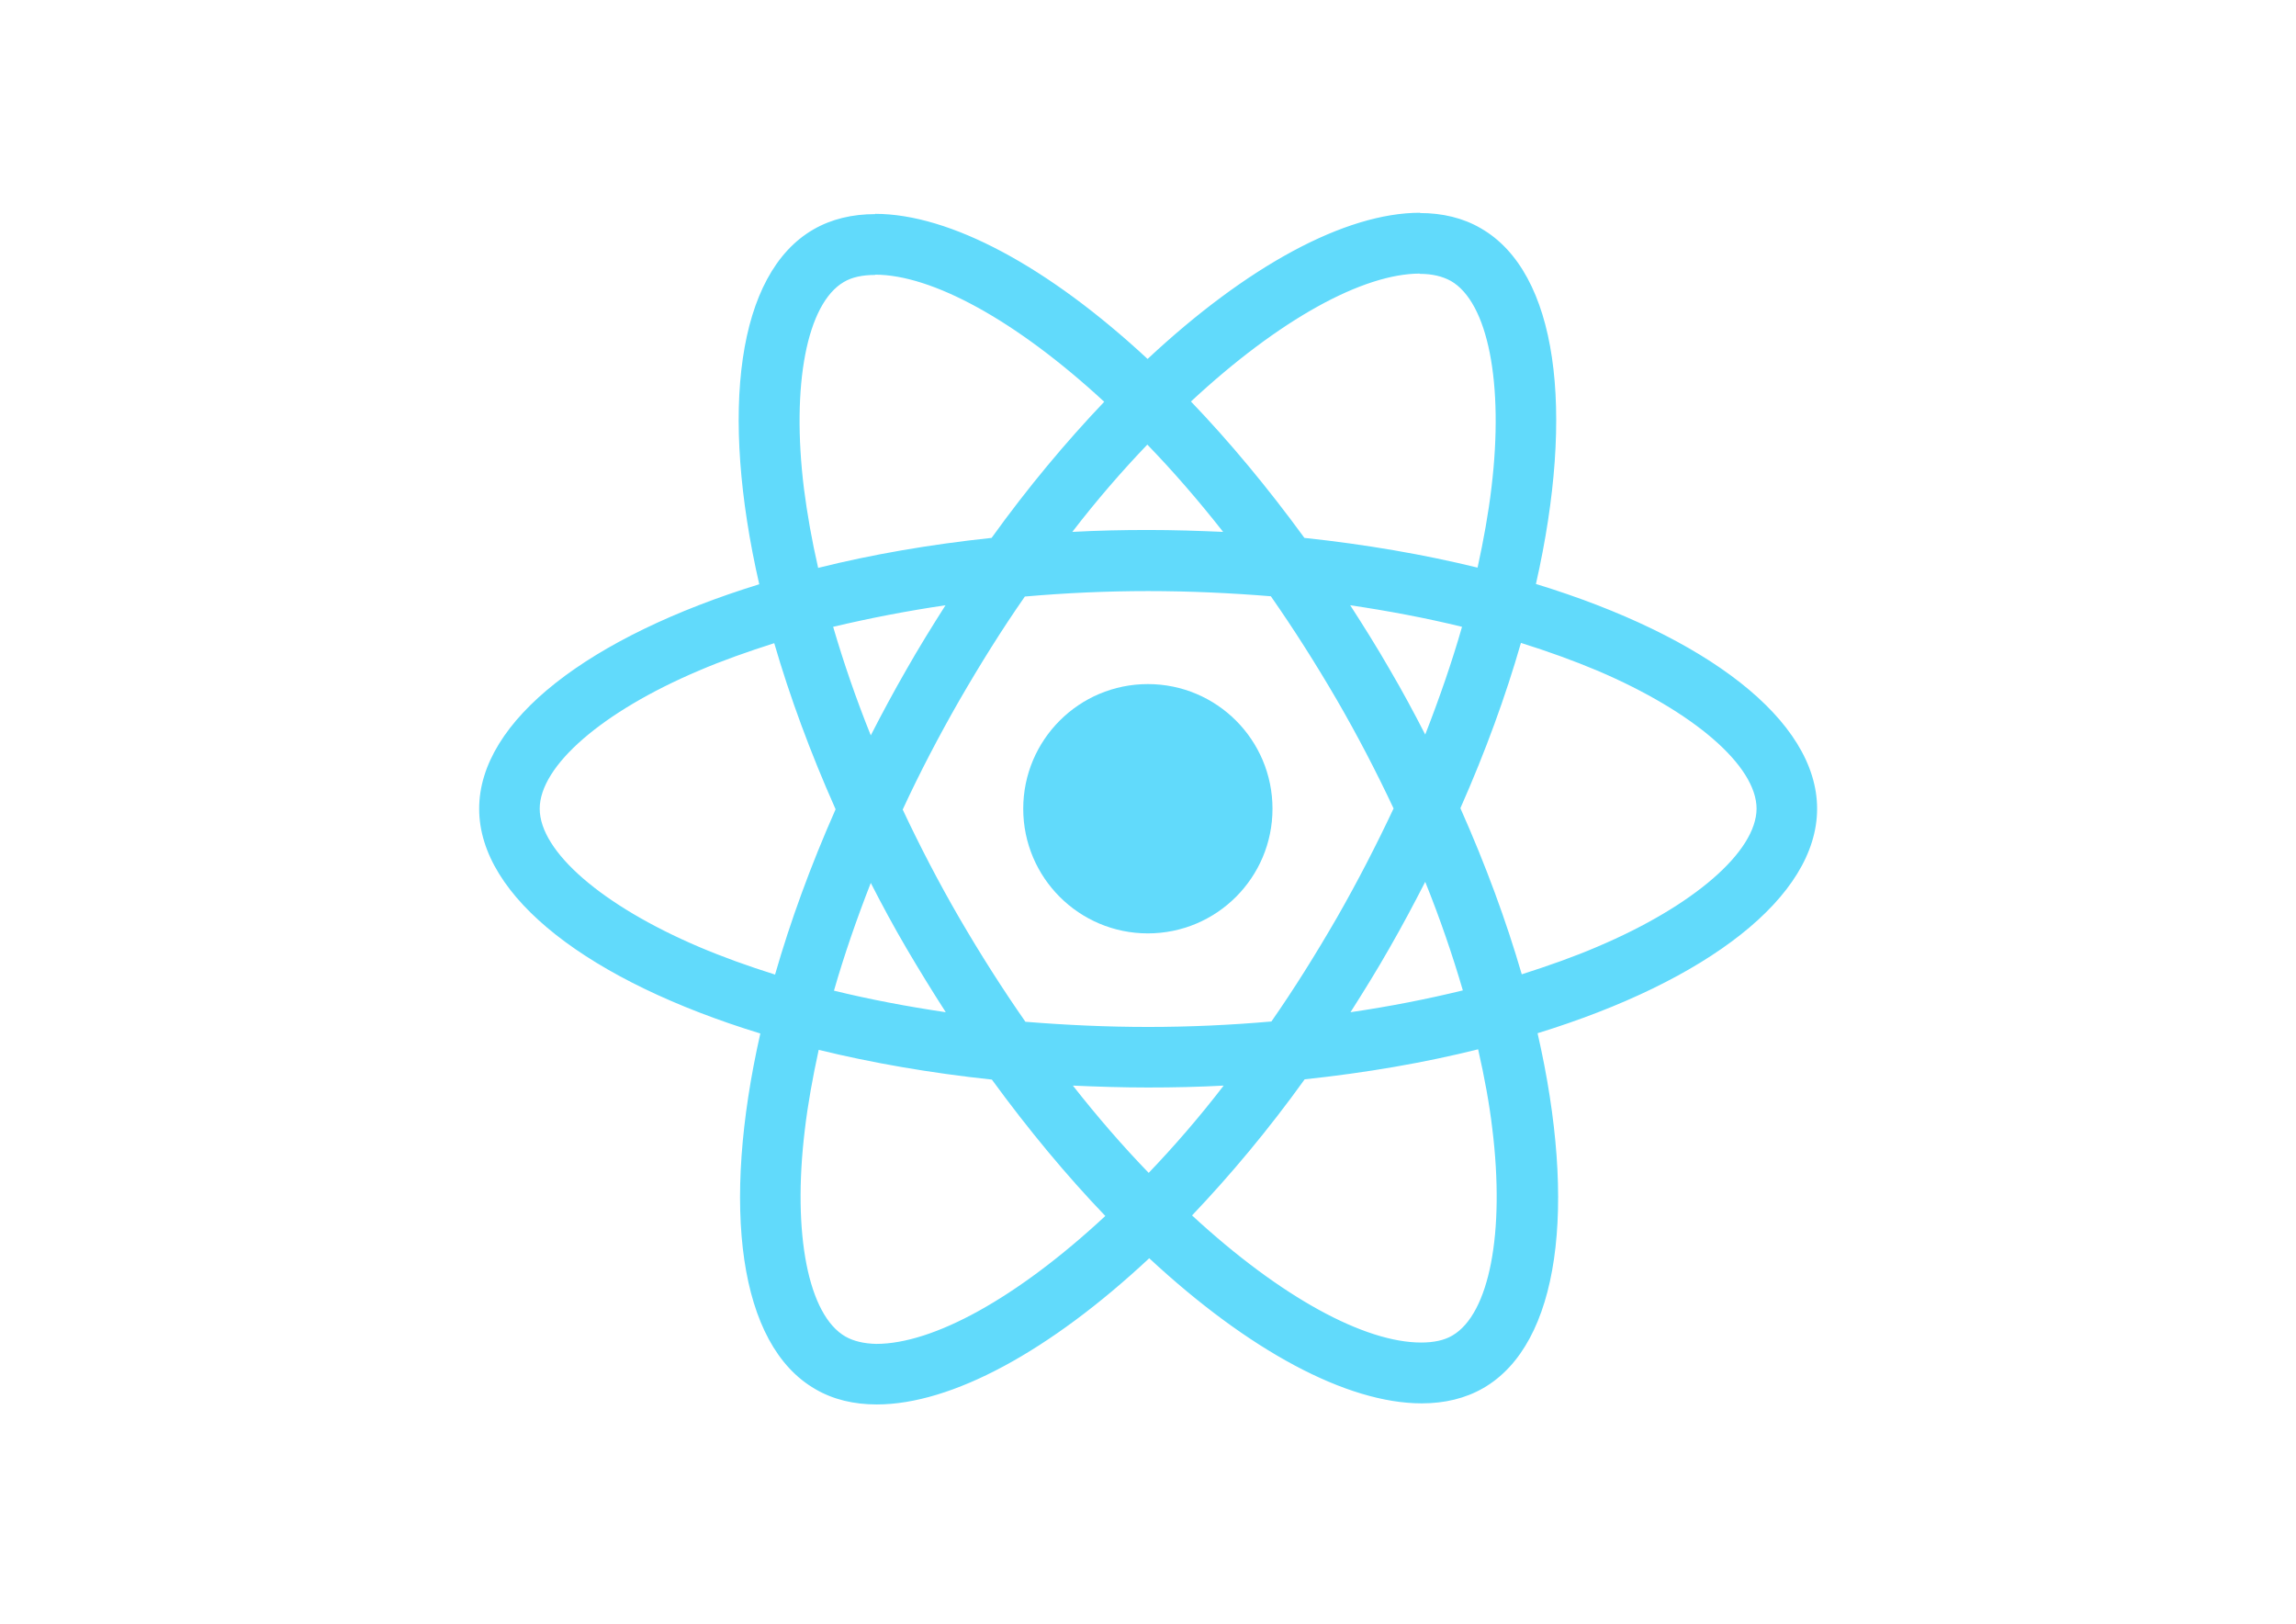
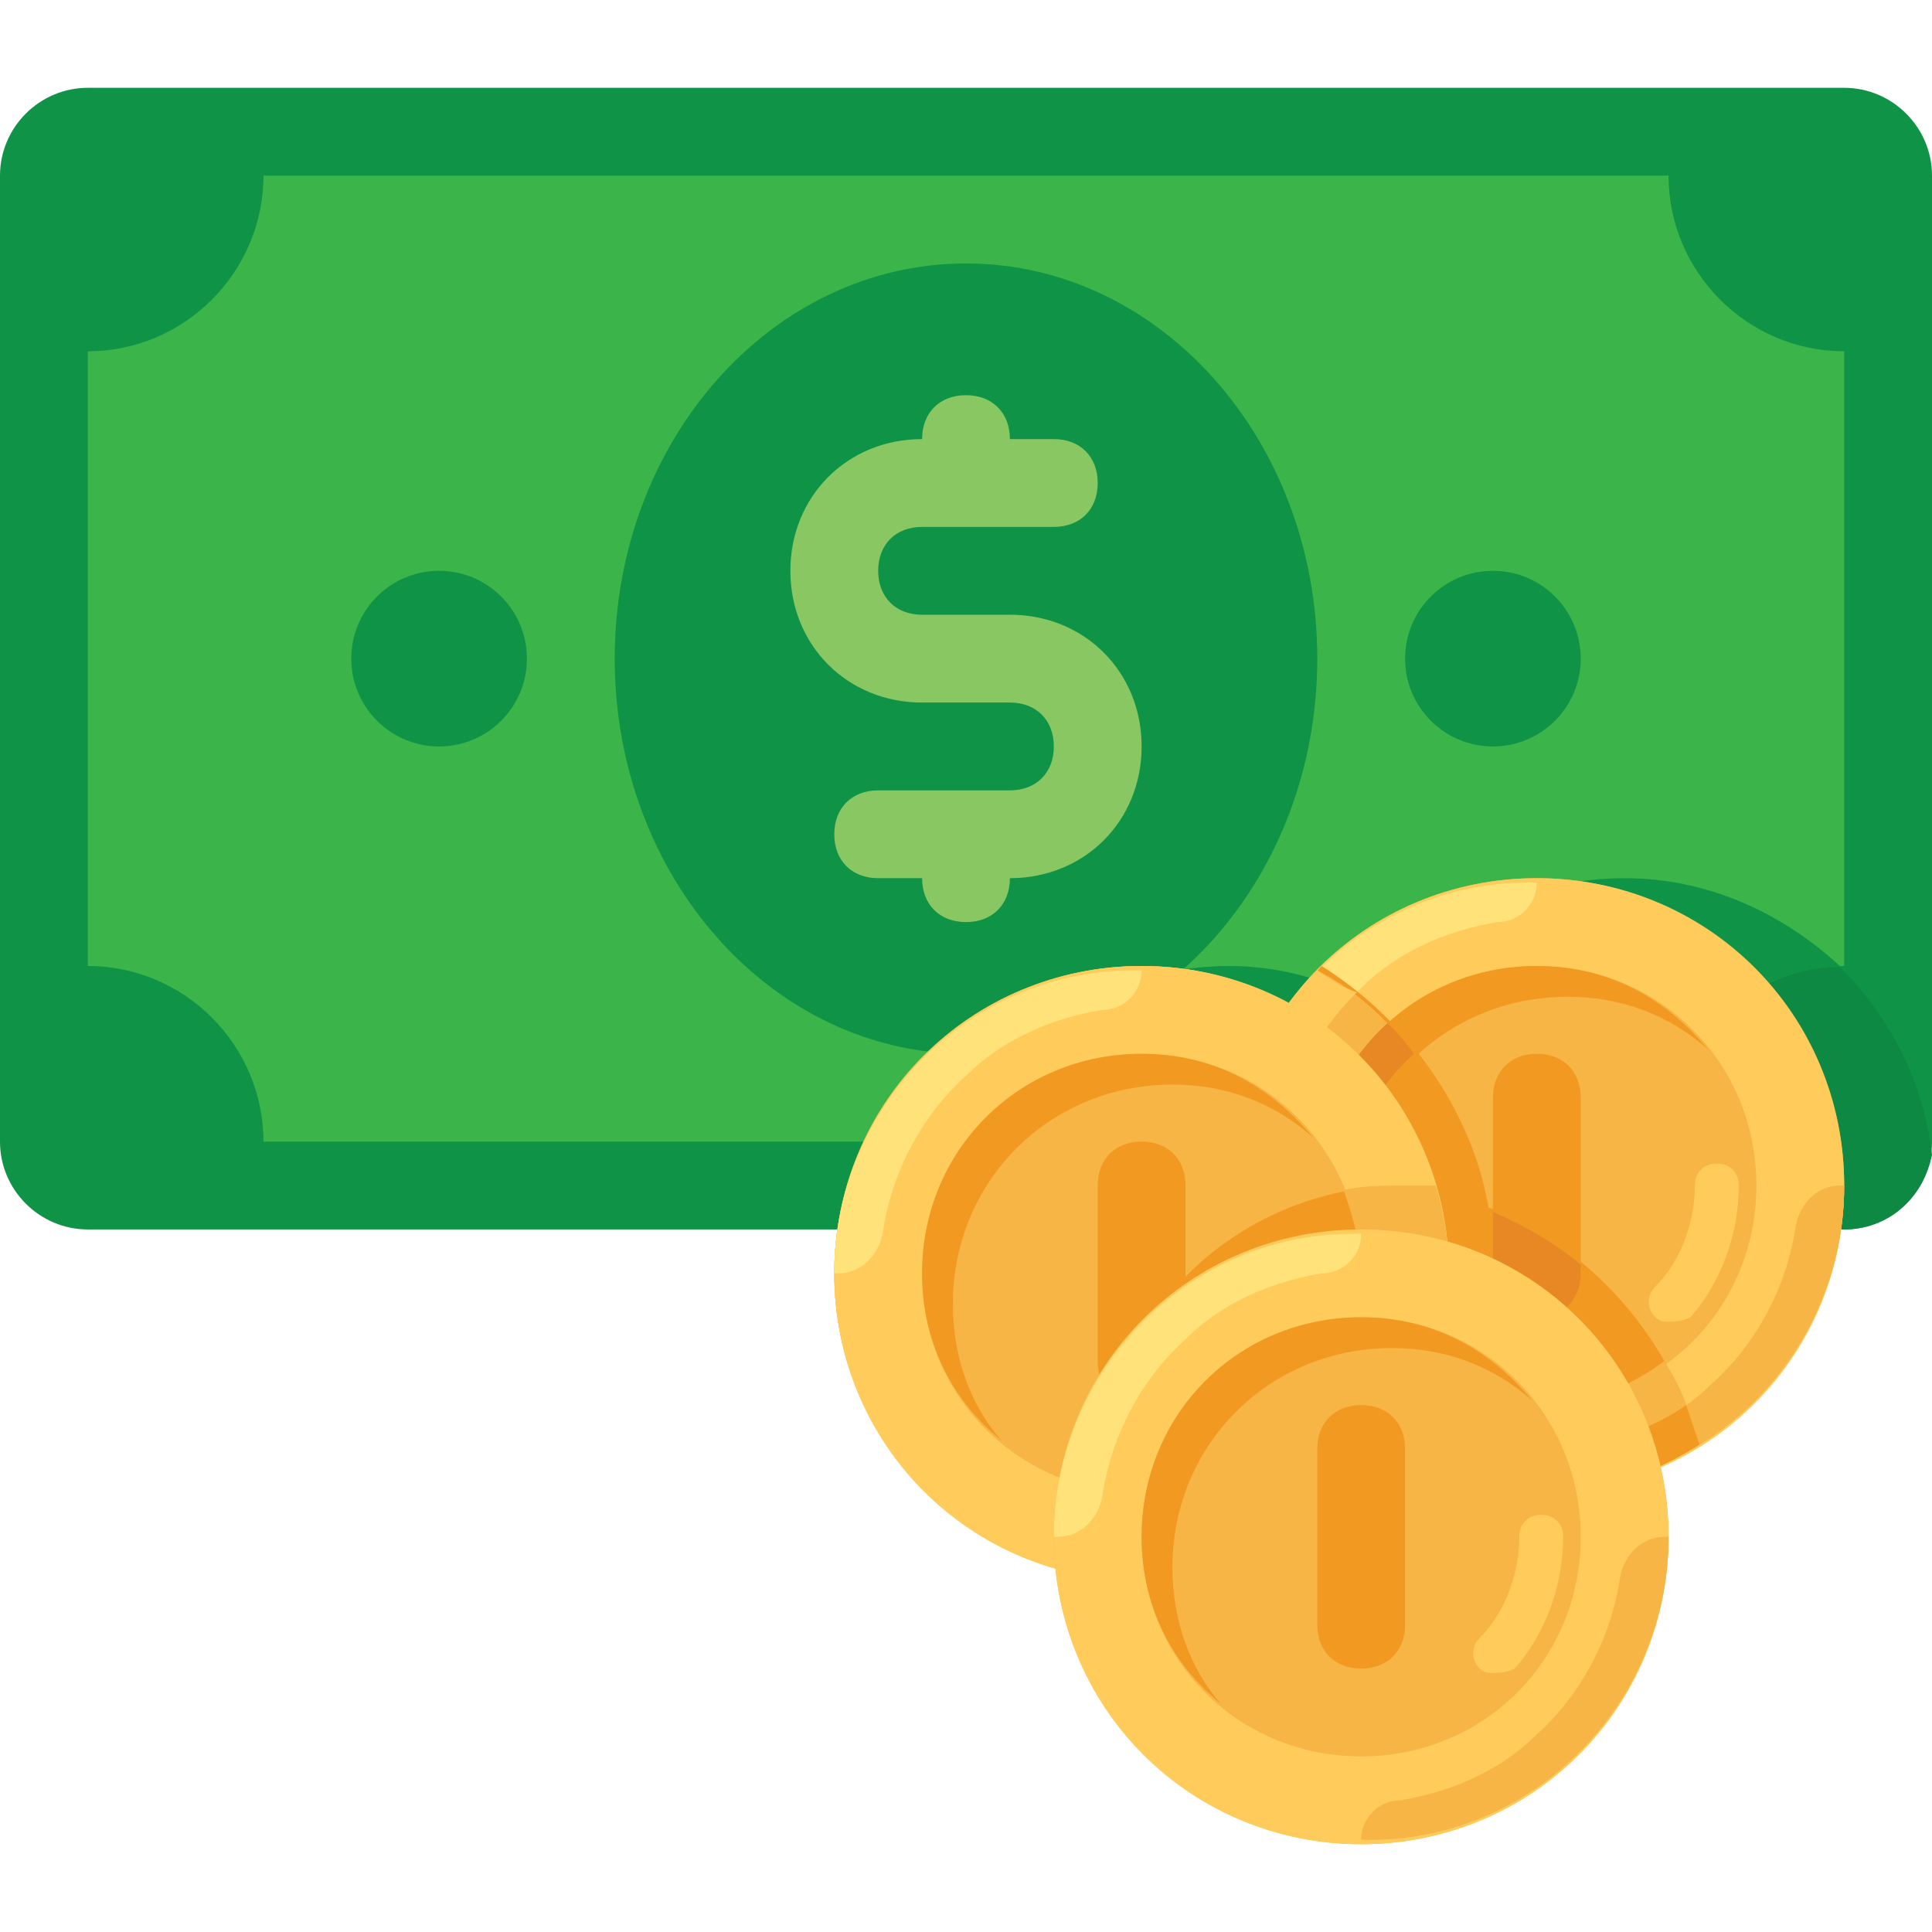
- <svg xmlns="http://www.w3.org/2000/svg" viewBox="0 0 841.9 595.3">
-   <g fill="#61DAFB">
-     <path d="M666.3 296.5c0-32.5-40.7-63.3-103.1-82.4 14.4-63.6 8-114.2-20.2-130.4-6.5-3.8-14.1-5.6-22.4-5.6v22.3c4.6 0 8.3.9 11.4 2.6 13.6 7.8 19.5 37.5 14.9 75.7-1.1 9.4-2.9 19.3-5.1 29.4-19.6-4.8-41-8.5-63.5-10.9-13.5-18.5-27.5-35.3-41.6-50 32.6-30.3 63.2-46.9 84-46.9V78c-27.5 0-63.5 19.6-99.9 53.6-36.4-33.8-72.4-53.2-99.9-53.2v22.3c20.7 0 51.4 16.5 84 46.6-14 14.7-28 31.4-41.3 49.9-22.6 2.4-44 6.1-63.6 11-2.3-10-4-19.7-5.2-29-4.7-38.2 1.1-67.9 14.6-75.8 3-1.8 6.9-2.6 11.5-2.6V78.5c-8.4 0-16 1.8-22.6 5.6-28.1 16.2-34.4 66.7-19.9 130.1-62.2 19.2-102.7 49.9-102.7 82.3 0 32.5 40.7 63.3 103.1 82.4-14.4 63.6-8 114.2 20.2 130.4 6.5 3.8 14.1 5.6 22.5 5.6 27.5 0 63.5-19.6 99.9-53.6 36.4 33.8 72.4 53.2 99.9 53.2 8.4 0 16-1.8 22.6-5.6 28.1-16.2 34.4-66.7 19.9-130.1 62-19.1 102.5-49.9 102.5-82.3zm-130.2-66.7c-3.7 12.9-8.3 26.2-13.5 39.5-4.1-8-8.4-16-13.1-24-4.6-8-9.5-15.8-14.4-23.4 14.2 2.1 27.9 4.7 41 7.9zm-45.8 106.5c-7.8 13.5-15.8 26.3-24.1 38.2-14.9 1.3-30 2-45.2 2-15.1 0-30.2-.7-45-1.9-8.3-11.9-16.4-24.6-24.2-38-7.6-13.1-14.5-26.4-20.8-39.8 6.2-13.4 13.2-26.8 20.7-39.9 7.8-13.5 15.8-26.3 24.1-38.2 14.9-1.3 30-2 45.2-2 15.1 0 30.2.7 45 1.9 8.3 11.9 16.4 24.6 24.2 38 7.6 13.1 14.5 26.4 20.8 39.8-6.3 13.4-13.2 26.8-20.7 39.9zm32.3-13c5.4 13.4 10 26.8 13.8 39.8-13.1 3.2-26.9 5.9-41.2 8 4.9-7.7 9.8-15.6 14.4-23.7 4.6-8 8.9-16.1 13-24.1zM421.2 430c-9.3-9.6-18.6-20.3-27.8-32 9 .4 18.2.7 27.5.7 9.4 0 18.7-.2 27.8-.7-9 11.7-18.3 22.4-27.5 32zm-74.4-58.9c-14.2-2.1-27.9-4.7-41-7.9 3.7-12.9 8.3-26.2 13.5-39.5 4.1 8 8.4 16 13.1 24 4.7 8 9.5 15.8 14.4 23.4zM420.7 163c9.3 9.6 18.6 20.3 27.8 32-9-.4-18.2-.7-27.5-.7-9.4 0-18.7.2-27.8.7 9-11.7 18.3-22.4 27.5-32zm-74 58.9c-4.9 7.7-9.8 15.6-14.4 23.7-4.6 8-8.9 16-13 24-5.4-13.4-10-26.8-13.8-39.8 13.1-3.1 26.9-5.8 41.2-7.9zm-90.5 125.2c-35.4-15.1-58.3-34.9-58.3-50.6 0-15.7 22.9-35.6 58.3-50.6 8.6-3.7 18-7 27.7-10.1 5.7 19.6 13.2 40 22.5 60.9-9.2 20.8-16.6 41.1-22.2 60.6-9.9-3.1-19.3-6.5-28-10.2zM310 490c-13.6-7.8-19.5-37.5-14.9-75.7 1.1-9.4 2.9-19.3 5.1-29.4 19.6 4.8 41 8.5 63.5 10.9 13.5 18.5 27.5 35.3 41.6 50-32.6 30.3-63.2 46.9-84 46.9-4.5-.1-8.3-1-11.3-2.7zm237.2-76.2c4.7 38.2-1.1 67.9-14.6 75.8-3 1.8-6.9 2.6-11.5 2.6-20.7 0-51.4-16.5-84-46.6 14-14.7 28-31.4 41.3-49.9 22.6-2.4 44-6.1 63.6-11 2.3 10.1 4.1 19.8 5.2 29.1zm38.5-66.7c-8.6 3.7-18 7-27.7 10.1-5.7-19.6-13.2-40-22.5-60.9 9.2-20.8 16.6-41.1 22.2-60.6 9.9 3.1 19.3 6.5 28.1 10.2 35.4 15.1 58.3 34.9 58.3 50.6-.1 15.7-23 35.6-58.4 50.6zM320.8 78.4z" />
-     <circle cx="420.9" cy="296.5" r="45.7" />
-     <path d="M520.5 78.1z" />
+ <svg xmlns="http://www.w3.org/2000/svg" version="1.1" id="Capa_1" x="0px" y="0px" viewBox="0 0 512 512" style="enable-background:new 0 0 512 512;" xml:space="preserve">
+   <path style="fill:#0E9347;" d="M488.727,325.818H23.273C10.473,325.818,0,315.345,0,302.545v-256  c0-12.8,10.473-23.273,23.273-23.273h465.455c12.8,0,23.273,10.473,23.273,23.273v256C512,315.345,501.527,325.818,488.727,325.818z  " />
+   <path style="fill:#0D8944;" d="M430.545,232.727c-26.764,0-51.2,12.8-65.164,33.745C353.745,260.655,340.945,256,325.818,256  c-40.727,0-74.473,30.255-80.291,69.818h243.2c11.636,0,20.945-8.145,23.273-19.782  C507.345,265.309,472.436,232.727,430.545,232.727z" />
+   <path style="fill:#3BB54A;" d="M442.182,302.545H69.818c0-25.6-20.945-46.545-46.545-46.545V93.091  c25.6,0,46.545-20.945,46.545-46.545h372.364c0,25.6,20.945,46.545,46.545,46.545V256C463.127,256,442.182,276.945,442.182,302.545z  " />
+   <g>
+     <path style="fill:#0E9347;" d="M430.545,232.727c-26.764,0-51.2,12.8-65.164,33.745C353.745,260.655,340.945,256,325.818,256   c-32.582,0-60.509,18.618-73.309,46.545h189.673c0-25.6,19.782-45.382,45.382-46.545   C472.436,242.036,452.655,232.727,430.545,232.727z" />
+     <ellipse style="fill:#0E9347;" cx="256" cy="174.545" rx="93.091" ry="104.727" />
+     <circle style="fill:#0E9347;" cx="116.364" cy="174.545" r="23.273" />
+     <circle style="fill:#0E9347;" cx="395.636" cy="174.545" r="23.273" />
  </g>
+   <path style="fill:#89C763;" d="M267.636,162.909h-23.273c-6.982,0-11.636-4.655-11.636-11.636c0-6.982,4.655-11.636,11.636-11.636  h34.909c6.982,0,11.636-4.655,11.636-11.636c0-6.982-4.655-11.636-11.636-11.636h-11.636c0-6.982-4.655-11.636-11.636-11.636  c-6.982,0-11.636,4.655-11.636,11.636c-19.782,0-34.909,15.127-34.909,34.909s15.127,34.909,34.909,34.909h23.273  c6.982,0,11.636,4.655,11.636,11.636c0,6.982-4.655,11.636-11.636,11.636h-34.909c-6.982,0-11.636,4.655-11.636,11.636  c0,6.982,4.655,11.636,11.636,11.636h11.636c0,6.982,4.655,11.636,11.636,11.636c6.982,0,11.636-4.655,11.636-11.636  c19.782,0,34.909-15.127,34.909-34.909S287.418,162.909,267.636,162.909z" />
+   <circle style="fill:#FFCA5D;" cx="302.545" cy="337.455" r="81.455" />
+   <circle style="fill:#F6B545;" cx="407.273" cy="314.182" r="81.455" />
+   <path style="fill:#FFCB5B;" d="M407.273,232.727c-45.382,0-81.455,36.073-81.455,81.455s36.073,81.455,81.455,81.455  s81.455-36.073,81.455-81.455S452.655,232.727,407.273,232.727z M407.273,372.364c-32.582,0-58.182-25.6-58.182-58.182  S374.691,256,407.273,256s58.182,25.6,58.182,58.182S439.855,372.364,407.273,372.364z" />
+   <path style="fill:#F6B545;" d="M407.273,394.473L407.273,394.473c45.382,1.164,81.455-36.073,81.455-80.291h-1.164  c-5.818,0-10.473,4.655-11.636,10.473c-2.327,16.291-10.473,31.418-22.109,41.891c-9.309,9.309-22.109,15.127-36.073,17.454  C411.927,384,407.273,388.655,407.273,394.473z" />
+   <path style="fill:#FFE27A;" d="M407.273,233.891L407.273,233.891c-45.382-1.164-81.455,36.073-81.455,80.291h1.164  c5.818,0,10.473-4.655,11.636-10.473c2.327-16.291,10.473-31.418,22.109-41.891c9.309-9.309,22.109-15.127,36.073-17.455  C402.618,244.364,407.273,239.709,407.273,233.891z" />
+   <path style="fill:#F19920;" d="M357.236,322.327c0-32.582,25.6-58.182,58.182-58.182c13.964,0,26.764,4.655,37.236,13.964  C441.018,264.145,425.891,256,407.273,256c-32.582,0-58.182,25.6-58.182,58.182c0,18.618,8.145,33.745,20.945,44.218  C361.891,349.091,357.236,336.291,357.236,322.327z" />
+   <path style="fill:#FFCB5B;" d="M442.182,350.255c-1.164,0-2.327,0-3.491-1.164c-2.327-2.327-2.327-5.818,0-8.145  c6.982-6.982,10.473-17.455,10.473-26.764c0-3.491,2.327-5.818,5.818-5.818c3.491,0,5.818,2.327,5.818,5.818  c0,12.8-4.655,25.6-12.8,34.909C445.673,350.255,443.345,350.255,442.182,350.255z" />
+   <g>
+     <path style="fill:#F19920;" d="M407.273,349.091c-6.982,0-11.636-4.655-11.636-11.636v-46.545c0-6.982,4.655-11.636,11.636-11.636   s11.636,4.655,11.636,11.636v46.545C418.909,344.436,414.255,349.091,407.273,349.091z" />
+     <path style="fill:#F19920;" d="M450.327,382.836c-8.145-29.091-29.091-52.364-55.855-62.836c-4.655-26.764-22.109-50.036-44.218-64   c-13.964,15.127-23.273,34.909-23.273,57.018c0,45.382,36.073,81.455,81.455,81.455   C423.564,395.636,437.527,390.982,450.327,382.836z" />
+   </g>
+   <g>
+     <path style="fill:#E78825;" d="M370.036,358.4c-8.145-10.473-13.964-23.273-13.964-37.236c0-16.291,6.982-31.418,18.618-41.891   c-2.327-3.491-4.655-5.818-6.982-8.145c-11.636,10.473-18.618,25.6-18.618,43.055C349.091,332.8,357.236,347.927,370.036,358.4z" />
+     <path style="fill:#E78825;" d="M395.636,321.164v16.291c0,6.982,4.655,11.636,11.636,11.636s11.636-4.655,11.636-11.636v-2.327   C411.927,329.309,403.782,324.655,395.636,321.164z" />
+   </g>
+   <path style="fill:#F6B545;" d="M450.327,382.836c-2.327-8.145-4.655-15.127-9.309-22.109c-9.309,6.982-20.945,11.636-33.745,11.636  c-32.582,0-58.182-25.6-58.182-58.182c0-17.455,6.982-32.582,18.618-43.055c-5.818-5.818-11.636-10.473-18.618-13.964  c-13.964,15.127-23.273,34.909-23.273,57.018c0,45.382,36.073,81.455,81.455,81.455  C423.564,395.636,437.527,390.982,450.327,382.836z" />
+   <path style="fill:#F19920;" d="M446.836,372.364c-8.145,5.818-18.618,9.309-29.091,11.636c-5.818,1.164-10.473,5.818-10.473,11.636  l0,0c16.291,0,30.255-4.655,43.055-12.8C449.164,379.345,448,375.855,446.836,372.364z" />
+   <path style="fill:#FFCB5B;" d="M349.091,257.164c-13.964,15.127-23.273,34.909-23.273,57.018h1.164  c5.818,0,10.473-4.655,11.636-10.473c2.327-16.291,10.473-30.255,20.945-40.727C356.073,261.818,352.582,259.491,349.091,257.164z" />
+   <circle style="fill:#F6B545;" cx="302.545" cy="337.455" r="81.455" />
+   <path style="fill:#F19920;" d="M290.909,395.636c0,8.145,1.164,15.127,3.491,23.273c2.327,0,5.818,0,8.145,0  c45.382,0,81.455-36.073,81.455-81.455c0-8.145-1.164-15.127-3.491-23.273c-2.327,0-5.818,0-8.145,0  C326.982,314.182,290.909,350.255,290.909,395.636z" />
+   <path style="fill:#FFCB5B;" d="M302.545,256c-45.382,0-81.455,36.073-81.455,81.455s36.073,81.455,81.455,81.455  S384,382.836,384,337.455S347.927,256,302.545,256z M302.545,395.636c-32.582,0-58.182-25.6-58.182-58.182  s25.6-58.182,58.182-58.182s58.182,25.6,58.182,58.182S335.127,395.636,302.545,395.636z" />
+   <path style="fill:#F6B545;" d="M302.545,417.745L302.545,417.745C347.927,418.909,384,381.673,384,337.455h-1.164  c-5.818,0-10.473,4.655-11.636,10.473c-2.327,16.291-10.473,31.418-22.109,41.891c-9.309,9.309-22.109,15.127-36.073,17.455  C307.2,407.273,302.545,411.927,302.545,417.745z" />
+   <path style="fill:#FFE27A;" d="M302.545,257.164L302.545,257.164c-45.382-1.164-81.455,36.073-81.455,80.291h1.164  c5.818,0,10.473-4.655,11.636-10.473c2.327-16.291,10.473-31.418,22.109-41.891c9.309-9.309,22.109-15.127,36.073-17.455  C297.891,267.636,302.545,262.982,302.545,257.164z" />
+   <path style="fill:#F19920;" d="M252.509,345.6c0-32.582,25.6-58.182,58.182-58.182c13.964,0,26.764,4.655,37.236,13.964  c-11.636-13.964-26.764-22.109-45.382-22.109c-32.582,0-58.182,25.6-58.182,58.182c0,18.618,8.145,33.745,20.945,44.218  C257.164,372.364,252.509,359.564,252.509,345.6z" />
+   <path style="fill:#FFCB5B;" d="M337.455,373.527c-1.164,0-2.327,0-3.491-1.164c-2.327-2.327-2.327-5.818,0-8.145  c6.982-6.982,10.473-17.455,10.473-26.764c0-3.491,2.327-5.818,5.818-5.818c3.491,0,5.818,2.327,5.818,5.818  c0,12.8-4.655,25.6-12.8,34.909C340.945,373.527,338.618,373.527,337.455,373.527z" />
+   <path style="fill:#F19920;" d="M302.545,372.364c-6.982,0-11.636-4.655-11.636-11.636v-46.545c0-6.982,4.655-11.636,11.636-11.636  c6.982,0,11.636,4.655,11.636,11.636v46.545C314.182,367.709,309.527,372.364,302.545,372.364z" />
+   <g>
+     <path style="fill:#F6B545;" d="M356.073,315.345c2.327,6.982,4.655,13.964,4.655,22.109c0,32.582-25.6,58.182-58.182,58.182   c-3.491,0-8.145,0-11.636-1.164v1.164c0,8.145,1.164,15.127,3.491,23.273c2.327,0,5.818,0,8.145,0   c45.382,0,81.455-36.073,81.455-81.455c0-8.145-1.164-15.127-3.491-23.273c-2.327,0-5.818,0-8.145,0   C366.545,314.182,361.891,314.182,356.073,315.345z" />
+     <circle style="fill:#F6B545;" cx="360.727" cy="407.273" r="81.455" />
+   </g>
+   <path style="fill:#FFCB5B;" d="M360.727,325.818c-45.382,0-81.455,36.073-81.455,81.455s36.073,81.455,81.455,81.455  s81.455-36.073,81.455-81.455S406.109,325.818,360.727,325.818z M360.727,465.455c-32.582,0-58.182-25.6-58.182-58.182  s25.6-58.182,58.182-58.182s58.182,25.6,58.182,58.182S393.309,465.455,360.727,465.455z" />
+   <path style="fill:#F6B545;" d="M360.727,487.564L360.727,487.564c45.382,1.164,81.455-36.073,81.455-80.291h-1.164  c-5.818,0-10.473,4.655-11.636,10.473c-2.327,16.291-10.473,31.418-22.109,41.891c-9.309,9.309-22.109,15.127-36.073,17.455  C365.382,477.091,360.727,481.745,360.727,487.564z" />
+   <path style="fill:#FFE27A;" d="M360.727,326.982L360.727,326.982c-45.382-1.164-81.455,36.073-81.455,80.291h1.164  c5.818,0,10.473-4.655,11.636-10.473c2.327-16.291,10.473-31.418,22.109-41.891c9.309-9.309,22.109-15.127,36.073-17.455  C356.073,337.455,360.727,332.8,360.727,326.982z" />
+   <path style="fill:#F19920;" d="M310.691,415.418c0-32.582,25.6-58.182,58.182-58.182c13.964,0,26.764,4.655,37.236,13.964  c-11.636-13.964-26.764-22.109-45.382-22.109c-32.582,0-58.182,25.6-58.182,58.182c0,18.618,8.145,33.745,20.945,44.218  C315.345,442.182,310.691,429.382,310.691,415.418z" />
+   <path style="fill:#FFCB5B;" d="M395.636,443.345c-1.164,0-2.327,0-3.491-1.164c-2.327-2.327-2.327-5.818,0-8.145  c6.982-6.982,10.473-17.455,10.473-26.764c0-3.491,2.327-5.818,5.818-5.818s5.818,2.327,5.818,5.818c0,12.8-4.655,25.6-12.8,34.909  C399.127,443.345,396.8,443.345,395.636,443.345z" />
+   <path style="fill:#F19920;" d="M360.727,442.182c-6.982,0-11.636-4.655-11.636-11.636V384c0-6.982,4.655-11.636,11.636-11.636  c6.982,0,11.636,4.655,11.636,11.636v46.545C372.364,437.527,367.709,442.182,360.727,442.182z" />
+   <g>
+ </g>
+   <g>
+ </g>
+   <g>
+ </g>
+   <g>
+ </g>
+   <g>
+ </g>
+   <g>
+ </g>
+   <g>
+ </g>
+   <g>
+ </g>
+   <g>
+ </g>
+   <g>
+ </g>
+   <g>
+ </g>
+   <g>
+ </g>
+   <g>
+ </g>
+   <g>
+ </g>
+   <g>
+ </g>
</svg>
